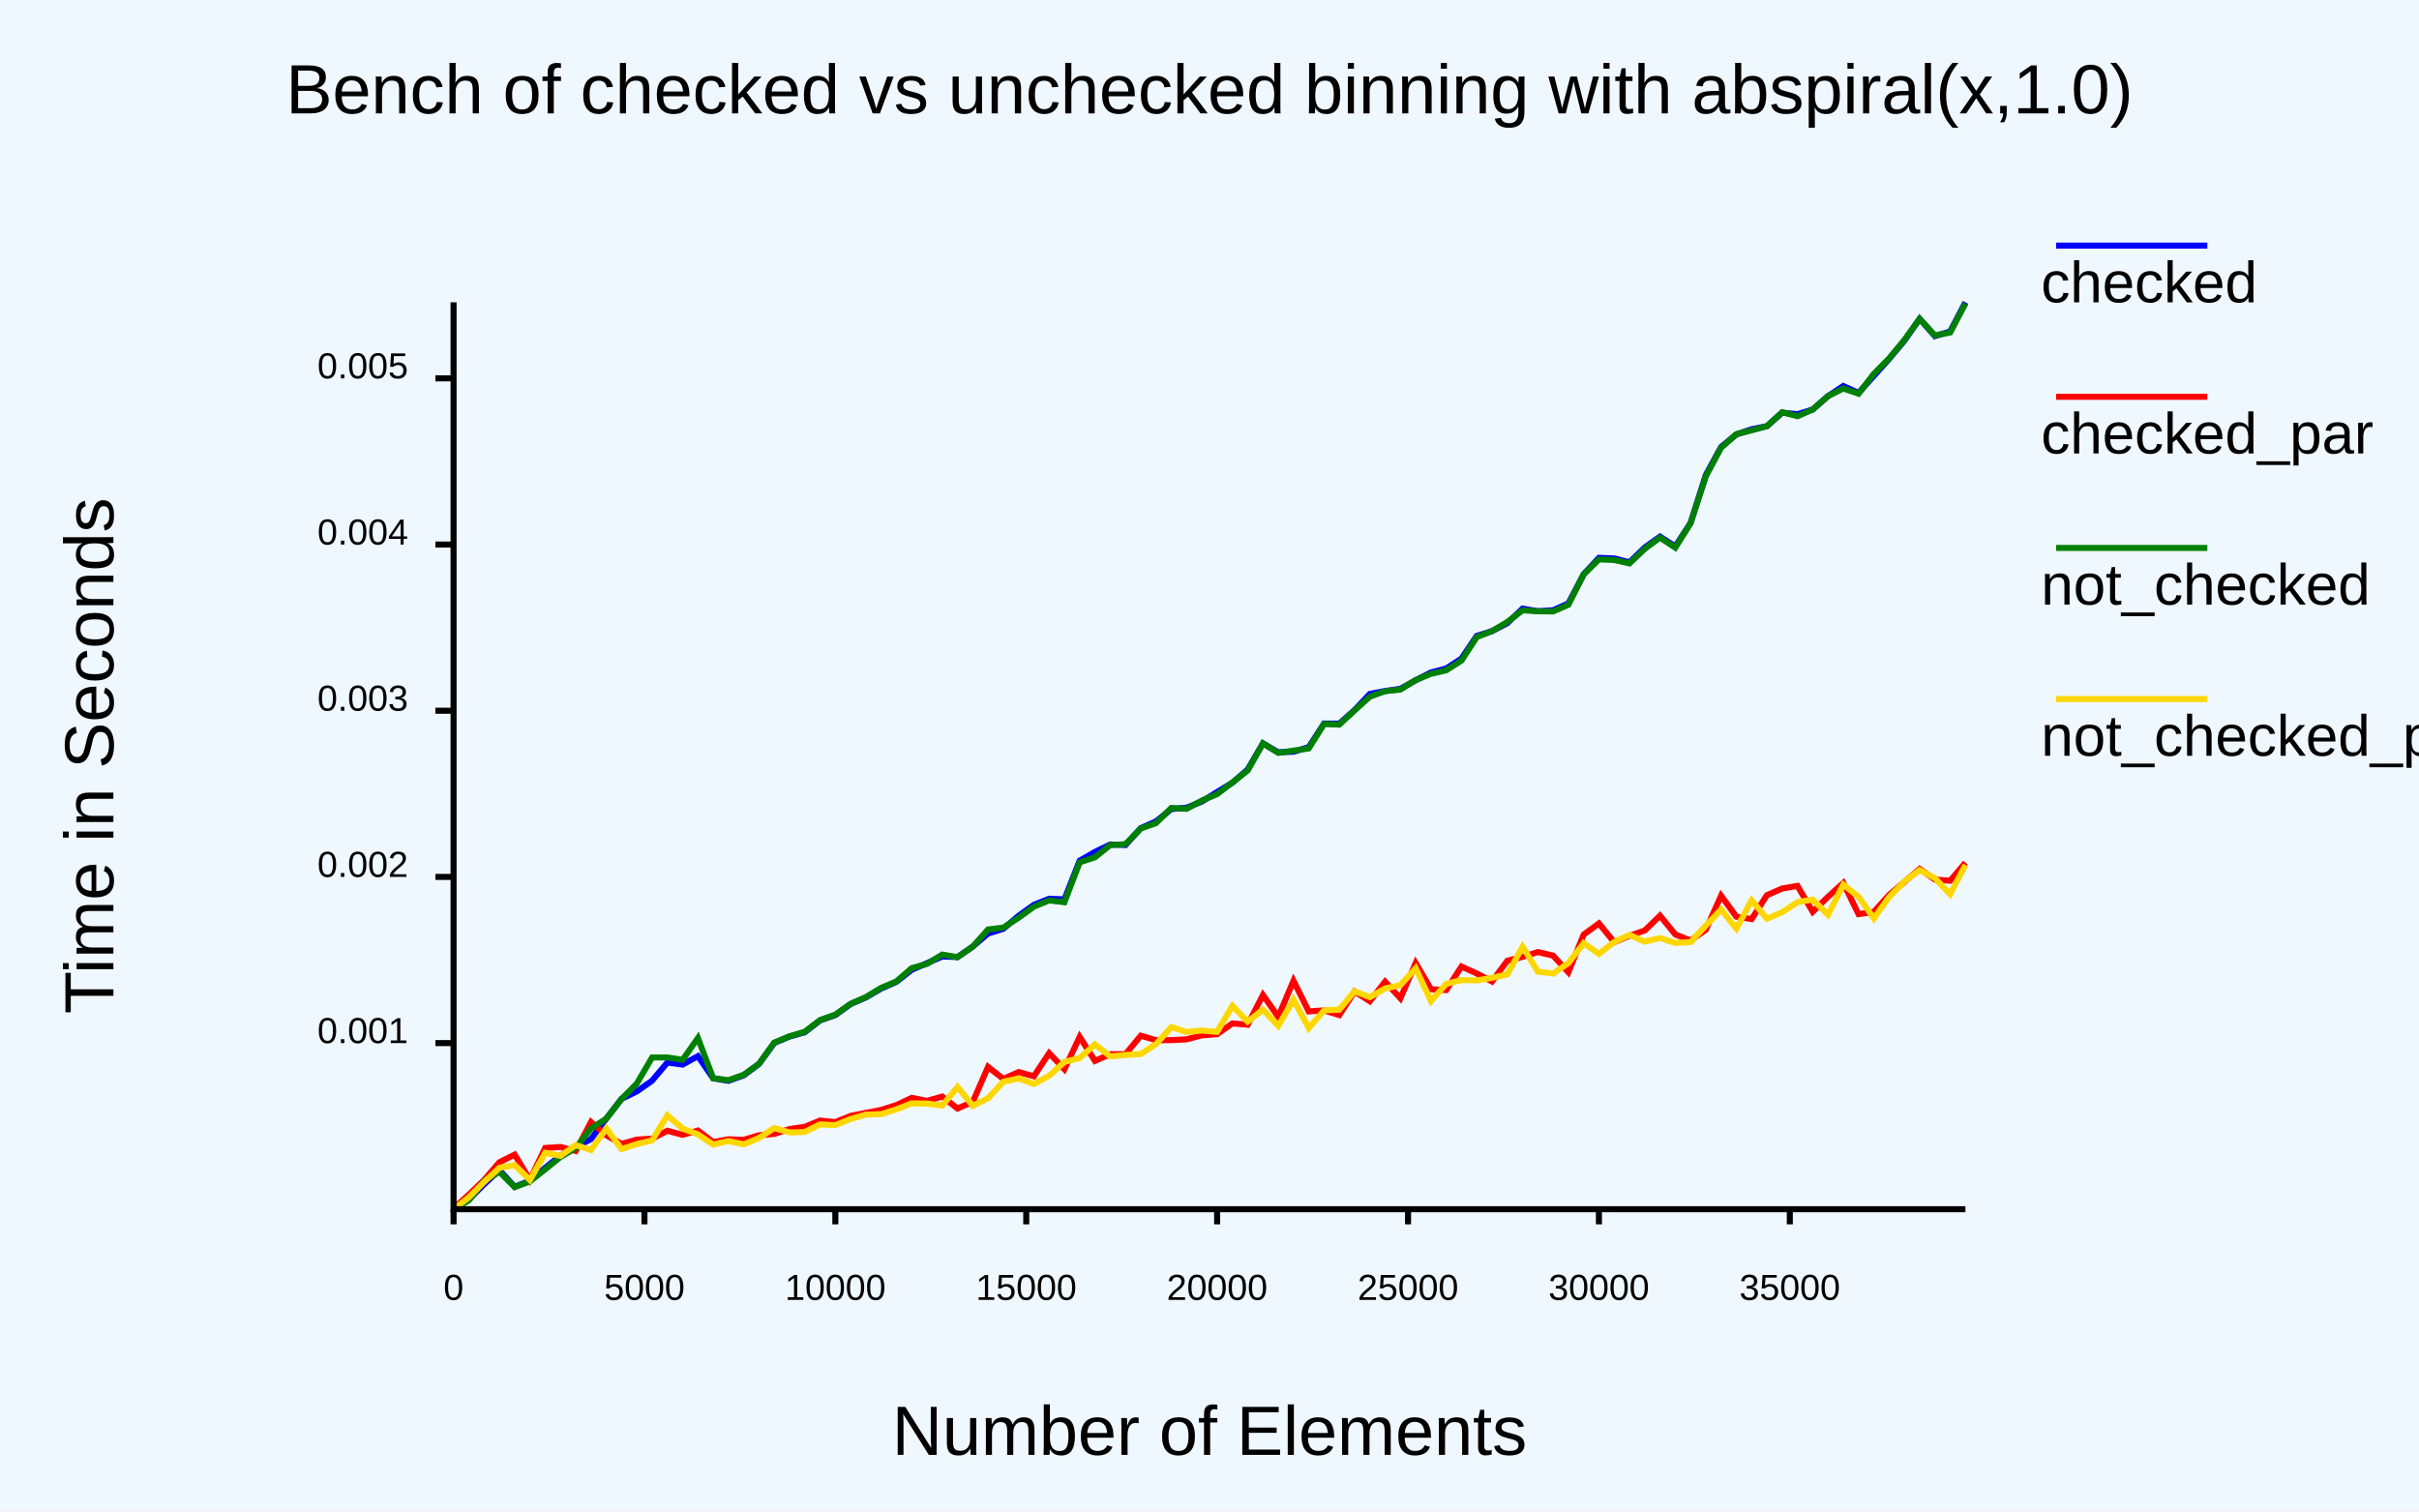
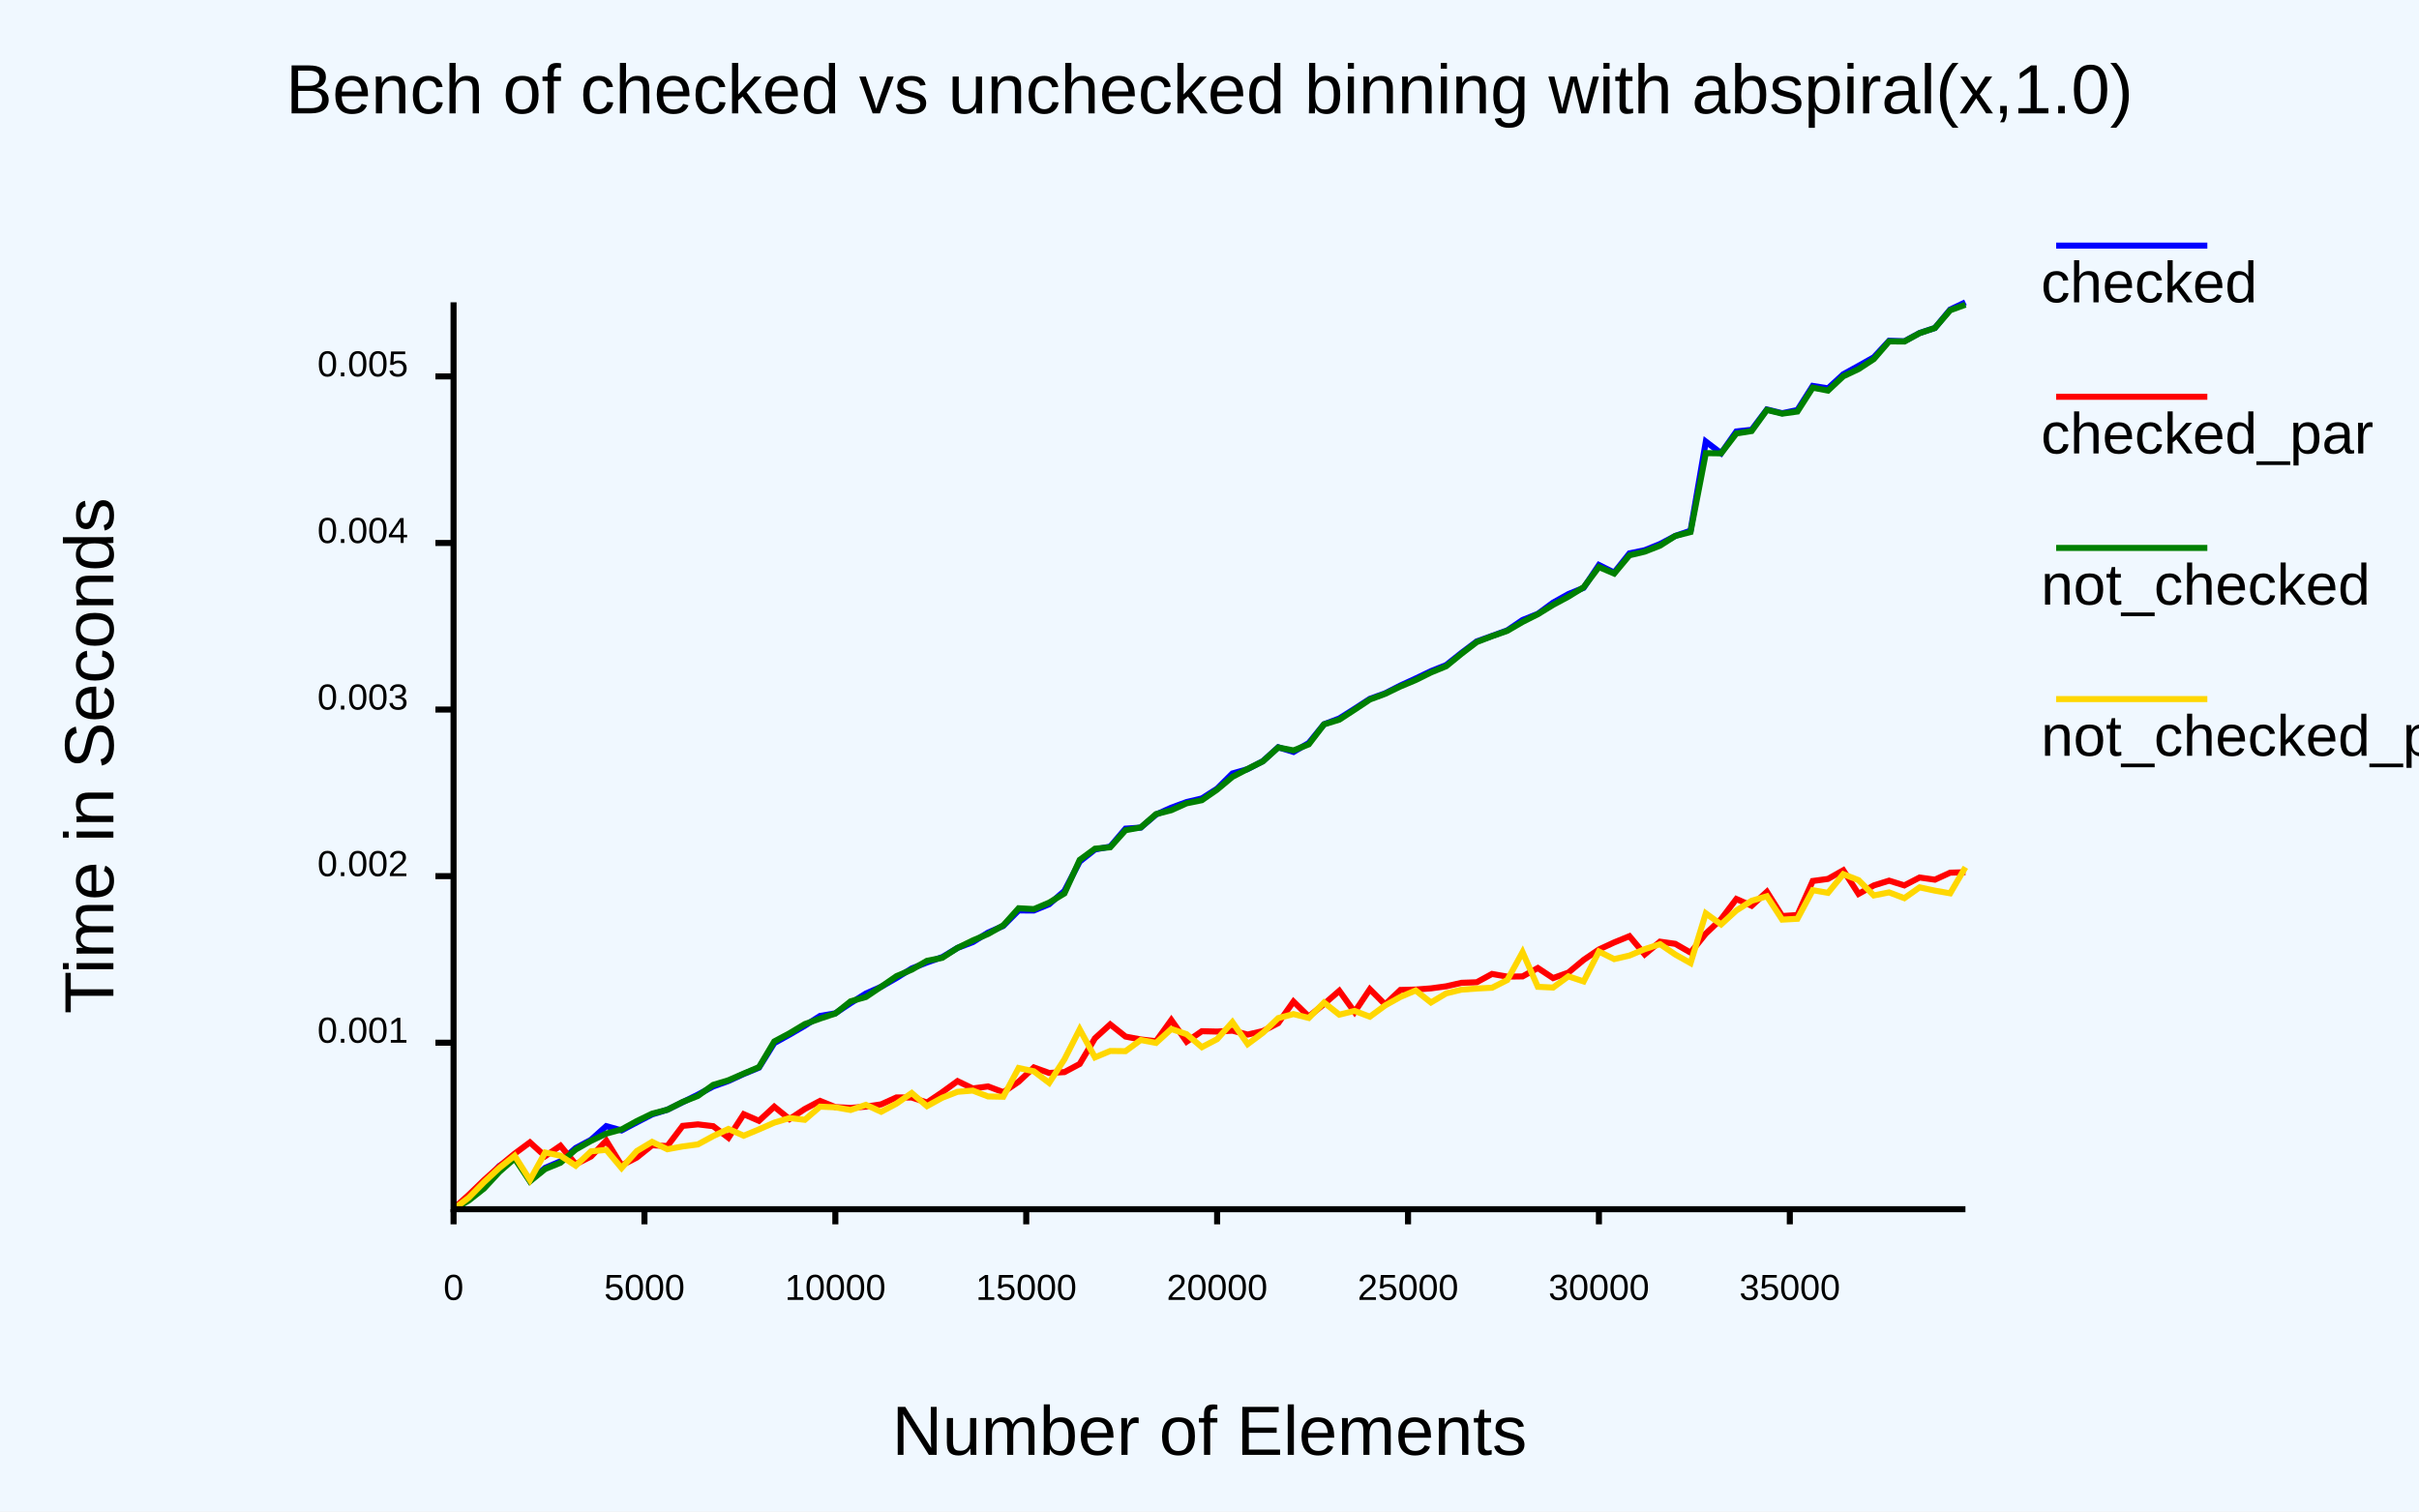
<svg xmlns="http://www.w3.org/2000/svg" class="poloto" width="800" height="500" viewBox="0 0 800 500">
  <style>.poloto {
                    font-family: "Arial";
                    stroke-width:2;
                    }
                    .poloto_text{fill: var(--poloto_fg_color,black);  }
                    .poloto_axis_lines{stroke: var(--poloto_fg_color,black);stoke-width:3;fill:none}
                    .poloto_background{fill: var(--poloto_bg_color,aliceblue); }
                    .poloto0stroke{stroke:  var(--poloto_color0,blue); }
                    .poloto1stroke{stroke:  var(--poloto_color1,red); }
                    .poloto2stroke{stroke:  var(--poloto_color2,green); }
                    .poloto3stroke{stroke:  var(--poloto_color3,gold); }
                    .poloto4stroke{stroke:  var(--poloto_color4,aqua); }
                    .poloto5stroke{stroke:  var(--poloto_color5,brown); }
                    .poloto6stroke{stroke:  var(--poloto_color6,lime); }
                    .poloto7stroke{stroke:  var(--poloto_color7,chocolate); }
                    .poloto0fill{fill:var(--poloto_color0,blue);}
                    .poloto1fill{fill:var(--poloto_color1,red);}
                    .poloto2fill{fill:var(--poloto_color2,green);}
                    .poloto3fill{fill:var(--poloto_color3,gold);}
                    .poloto4fill{fill:var(--poloto_color4,aqua);}
                    .poloto5fill{fill:var(--poloto_color5,brown);}
                    .poloto6fill{fill:var(--poloto_color6,lime);}
                    .poloto7fill{fill:var(--poloto_color7,chocolate);}</style>
  <rect class="poloto_background" fill="white" x="0" y="0" width="800" height="500" />
  <line class="poloto_axis_lines" stroke="black" x1="150" x2="150" y1="400" y2="405" />
  <text class="poloto_text" alignment-baseline="start" text-anchor="middle" x="150" y="430">0</text>
  <line class="poloto_axis_lines" stroke="black" x1="213.131" x2="213.131" y1="400" y2="405" />
  <text class="poloto_text" alignment-baseline="start" text-anchor="middle" x="213.131" y="430">5000</text>
  <line class="poloto_axis_lines" stroke="black" x1="276.263" x2="276.263" y1="400" y2="405" />
  <text class="poloto_text" alignment-baseline="start" text-anchor="middle" x="276.263" y="430">10000</text>
  <line class="poloto_axis_lines" stroke="black" x1="339.394" x2="339.394" y1="400" y2="405" />
  <text class="poloto_text" alignment-baseline="start" text-anchor="middle" x="339.394" y="430">15000</text>
  <line class="poloto_axis_lines" stroke="black" x1="402.525" x2="402.525" y1="400" y2="405" />
  <text class="poloto_text" alignment-baseline="start" text-anchor="middle" x="402.525" y="430">20000</text>
  <line class="poloto_axis_lines" stroke="black" x1="465.657" x2="465.657" y1="400" y2="405" />
  <text class="poloto_text" alignment-baseline="start" text-anchor="middle" x="465.657" y="430">25000</text>
  <line class="poloto_axis_lines" stroke="black" x1="528.788" x2="528.788" y1="400" y2="405" />
  <text class="poloto_text" alignment-baseline="start" text-anchor="middle" x="528.788" y="430">30000</text>
  <line class="poloto_axis_lines" stroke="black" x1="591.919" x2="591.919" y1="400" y2="405" />
  <text class="poloto_text" alignment-baseline="start" text-anchor="middle" x="591.919" y="430">35000</text>
-   <line class="poloto_axis_lines" stroke="black" x1="150" x2="144" y1="345.051" y2="345.051" />
-   <text class="poloto_text" alignment-baseline="middle" text-anchor="end" x="135" y="345.051">0.001</text>
-   <line class="poloto_axis_lines" stroke="black" x1="150" x2="144" y1="290.077" y2="290.077" />
-   <text class="poloto_text" alignment-baseline="middle" text-anchor="end" x="135" y="290.077">0.002</text>
-   <line class="poloto_axis_lines" stroke="black" x1="150" x2="144" y1="235.104" y2="235.104" />
-   <text class="poloto_text" alignment-baseline="middle" text-anchor="end" x="135" y="235.104">0.003</text>
-   <line class="poloto_axis_lines" stroke="black" x1="150" x2="144" y1="180.13" y2="180.13" />
-   <text class="poloto_text" alignment-baseline="middle" text-anchor="end" x="135" y="180.13">0.004</text>
-   <line class="poloto_axis_lines" stroke="black" x1="150" x2="144" y1="125.156" y2="125.156" />
-   <text class="poloto_text" alignment-baseline="middle" text-anchor="end" x="135" y="125.156">0.005</text>
+   <line class="poloto_axis_lines" stroke="black" x1="150" x2="144" y1="344.922" y2="344.922" />
+   <text class="poloto_text" alignment-baseline="middle" text-anchor="end" x="135" y="344.922">0.001</text>
+   <line class="poloto_axis_lines" stroke="black" x1="150" x2="144" y1="289.819" y2="289.819" />
+   <text class="poloto_text" alignment-baseline="middle" text-anchor="end" x="135" y="289.819">0.002</text>
+   <line class="poloto_axis_lines" stroke="black" x1="150" x2="144" y1="234.716" y2="234.716" />
+   <text class="poloto_text" alignment-baseline="middle" text-anchor="end" x="135" y="234.716">0.003</text>
+   <line class="poloto_axis_lines" stroke="black" x1="150" x2="144" y1="179.613" y2="179.613" />
+   <text class="poloto_text" alignment-baseline="middle" text-anchor="end" x="135" y="179.613">0.004</text>
+   <line class="poloto_axis_lines" stroke="black" x1="150" x2="144" y1="124.51" y2="124.51" />
+   <text class="poloto_text" alignment-baseline="middle" text-anchor="end" x="135" y="124.51">0.005</text>
  <text class="poloto_text" alignment-baseline="middle" text-anchor="start" font-size="large" x="675" y="100">checked</text>
  <line class="poloto0stroke" stroke="black" x1="680" x2="730" y1="81.25" y2="81.25" />
-   <polyline class="poloto0stroke" fill="none" stroke="black" points="150,399.957 155.051,396.784 160.101,391.744 165.152,387.042 170.202,392.588 175.253,390.576 180.303,386.308 185.354,382.268 190.404,379.496 195.455,376.783 200.505,370.031 205.556,363.487 210.606,361.039 215.657,357.484 220.707,351.474 225.758,352.152 230.808,349.371 235.859,356.692 240.909,357.53 245.96,355.718 251.01,351.944 256.061,344.995 261.111,342.887 266.162,341.451 271.212,337.543 276.263,335.779 281.313,332.119 286.364,329.954 291.414,327 296.465,324.778 301.515,320.797 306.566,318.608 311.616,316.398 316.667,316.579 321.717,313.113 326.768,308.804 331.818,307.227 336.869,302.927 341.919,299.314 346.97,297.295 352.02,297.51 357.071,284.705 362.121,281.811 367.172,279.357 372.222,279.54 377.273,273.949 382.323,271.707 387.374,267.627 392.424,267.183 397.475,265.137 402.525,261.99 407.576,258.909 412.626,254.545 417.677,245.901 422.727,248.842 427.778,248.664 432.828,247.138 437.879,239.342 442.929,239.369 447.98,234.876 453.03,229.546 458.081,228.58 463.131,227.853 468.182,225.017 473.232,222.444 478.283,221.131 483.333,217.854 488.384,210.352 493.434,208.765 498.485,206.155 503.535,201.327 508.586,202.191 513.636,201.86 518.687,199.602 523.737,189.962 528.788,184.534 533.838,184.721 538.889,186.014 543.939,181.105 548.99,177.504 554.04,180.762 559.091,173.01 564.141,157.135 569.192,147.85 574.242,143.698 579.293,141.983 584.343,140.981 589.394,136.5 594.444,137.023 599.495,135.446 604.545,131.041 609.596,127.692 614.646,129.975 619.697,124.353 624.747,118.741 629.798,112.713 634.848,105.47 639.899,111.182 644.949,109.643 650,100 " />
+   <polyline class="poloto0stroke" fill="none" stroke="black" points="150,399.936 155.051,396.816 160.101,391.385 165.152,385.708 170.202,382.786 175.253,390.629 180.303,386.312 185.354,384.158 190.404,379.749 195.455,377.044 200.505,372.518 205.556,373.932 210.606,371.261 215.657,368.646 220.707,367.077 225.758,364.601 230.808,362.089 235.859,359.393 240.909,357.581 245.96,355.256 251.01,353.178 256.061,345.054 261.111,342.246 266.162,339.301 271.212,336.065 276.263,335.193 281.313,331.824 286.364,328.655 291.414,326.418 296.465,323.521 301.515,320.372 306.566,318.37 311.616,316.601 316.667,313.56 321.717,311.648 326.768,308.503 331.818,306.266 336.869,301.173 341.919,301.181 346.97,299.121 352.02,294.709 357.071,285.01 362.121,281.012 367.172,280.05 372.222,274.113 377.273,273.76 382.323,269.439 387.374,267.172 392.424,265.315 397.475,264.111 402.525,260.893 407.576,255.864 412.626,254.416 417.677,251.771 422.727,247.188 427.778,248.735 432.828,245.783 437.879,239.567 442.929,237.659 447.98,234.464 453.03,231.178 458.081,229.348 463.131,226.768 468.182,224.444 473.232,222.021 478.283,219.986 483.333,215.973 488.384,212.175 493.434,210.363 498.485,208.514 503.535,205.086 508.586,203.058 513.636,199.344 518.687,196.517 523.737,194.447 528.788,186.896 533.838,189.406 538.889,183.054 543.939,182.002 548.99,179.958 554.04,177.277 559.091,175.55 564.141,146.071 569.192,149.917 574.242,142.722 579.293,142.177 584.343,135.452 589.394,136.694 594.444,135.628 599.495,127.656 604.545,128.473 609.596,123.813 614.646,121.027 619.697,118.184 624.747,112.728 629.798,112.891 634.848,110.155 639.899,108.49 644.949,102.396 650,100 " />
  <text class="poloto_text" alignment-baseline="middle" text-anchor="start" font-size="large" x="675" y="150">checked_par</text>
  <line class="poloto1stroke" stroke="black" x1="680" x2="730" y1="131.25" y2="131.25" />
-   <polyline class="poloto1stroke" fill="none" stroke="black" points="150,399.741 155.051,395.178 160.101,390.344 165.152,384.474 170.202,381.944 175.253,390.277 180.303,379.74 185.354,379.42 190.404,380.746 195.455,371.157 200.505,375.556 205.556,378.394 210.606,376.969 215.657,376.662 220.707,374.06 225.758,375.395 230.808,373.972 235.859,377.788 240.909,376.864 245.96,377.056 251.01,375.531 256.061,375.09 261.111,373.481 266.162,372.738 271.212,370.679 276.263,371.179 281.313,369.128 286.364,368.125 291.414,367.152 296.465,365.549 301.515,363.167 306.566,364.159 311.616,362.74 316.667,366.682 321.717,364.489 326.768,352.915 331.818,356.902 336.869,354.628 341.919,356.022 346.97,348.378 352.02,353.685 357.071,342.991 362.121,350.947 367.172,348.718 372.222,348.711 377.273,342.605 382.323,344.086 387.374,344.07 392.424,343.807 397.475,342.484 402.525,342.106 407.576,338.532 412.626,338.972 417.677,329.132 422.727,336.352 427.778,324.427 432.828,334.57 437.879,334.226 442.929,335.772 447.98,327.982 453.03,331.201 458.081,324.726 463.131,330.229 468.182,318.567 473.232,327.224 478.283,327.511 483.333,319.74 488.384,322.023 493.434,324.673 498.485,317.81 503.535,316.519 508.586,314.93 513.636,316.119 518.687,321.625 523.737,309.164 528.788,305.467 533.838,311.656 538.889,309.556 543.939,307.804 548.99,302.9 554.04,309.102 559.091,311.119 564.141,307.557 569.192,296.297 574.242,303.233 579.293,304.024 584.343,296.13 589.394,293.914 594.444,293.05 599.495,301.619 604.545,296.656 609.596,292.075 614.646,302.386 619.697,301.661 624.747,296.042 629.798,291.748 634.848,287.445 639.899,290.961 644.949,291.339 650,285.376 " />
+   <polyline class="poloto1stroke" fill="none" stroke="black" points="150,399.774 155.051,395.239 160.101,390.35 165.152,385.793 170.202,381.626 175.253,377.889 180.303,382.455 185.354,379.009 190.404,385.126 195.455,382.559 200.505,377.313 205.556,385.504 210.606,382.9 215.657,378.839 220.707,379.109 225.758,372.435 230.808,371.931 235.859,372.529 240.909,376.372 245.96,368.573 251.01,370.759 256.061,366.089 261.111,370.184 266.162,366.848 271.212,364.179 276.263,366.218 281.313,366.494 286.364,366.063 291.414,365.313 296.465,363.028 301.515,363.051 306.566,364.705 311.616,361.294 316.667,357.631 321.717,360.052 326.768,359.387 331.818,361.285 336.869,357.84 341.919,353.11 346.97,354.929 352.02,354.643 357.071,351.958 362.121,343.461 367.172,338.862 372.222,342.885 377.273,343.853 382.323,344.429 387.374,337.412 392.424,344.577 397.475,341.115 402.525,341.235 407.576,340.938 412.626,342.227 417.677,341.056 422.727,338.448 427.778,331.311 432.828,336.267 437.879,332.137 442.929,327.75 447.98,334.775 453.03,327.221 458.081,332.271 463.131,327.47 468.182,327.339 473.232,326.946 478.283,326.264 483.333,325.107 488.384,324.925 493.434,322.172 498.485,323.063 503.535,322.986 508.586,320.213 513.636,323.543 518.687,321.723 523.737,317.529 528.788,314.082 533.838,311.749 538.889,309.684 543.939,315.708 548.99,311.5 554.04,312.213 559.091,315.125 564.141,308.831 569.192,304.038 574.242,297.381 579.293,299.612 584.343,295.003 589.394,303.017 594.444,302.684 599.495,291.427 604.545,290.741 609.596,287.883 614.646,295.696 619.697,292.894 624.747,291.317 629.798,292.883 634.848,290.276 639.899,290.991 644.949,288.678 650,288.53 " />
  <text class="poloto_text" alignment-baseline="middle" text-anchor="start" font-size="large" x="675" y="200">not_checked</text>
  <line class="poloto2stroke" stroke="black" x1="680" x2="730" y1="181.25" y2="181.25" />
-   <polyline class="poloto2stroke" fill="none" stroke="black" points="150,399.998 155.051,397.066 160.101,390.681 165.152,387.607 170.202,392.674 175.253,390.784 180.303,386.801 185.354,382.705 190.404,379.765 195.455,373.259 200.505,370.059 205.556,363.523 210.606,358.43 215.657,349.815 220.707,349.808 225.758,350.585 230.808,343.367 235.859,356.679 240.909,357.317 245.96,355.513 251.01,351.906 256.061,344.9 261.111,342.789 266.162,341.302 271.212,337.418 276.263,335.626 281.313,332.063 286.364,329.831 291.414,326.773 296.465,324.644 301.515,320.241 306.566,318.841 311.616,315.763 316.667,316.65 321.717,313.122 326.768,307.462 331.818,306.849 336.869,303.577 341.919,299.925 346.97,297.848 352.02,298.454 357.071,285.255 362.121,283.576 367.172,279.55 372.222,279.236 377.273,274.044 382.323,272.27 387.374,267.258 392.424,267.562 397.475,264.815 402.525,262.696 407.576,258.819 412.626,254.874 417.677,245.888 422.727,249.045 427.778,248.305 432.828,247.568 437.879,239.493 442.929,239.686 447.98,234.995 453.03,230.462 458.081,228.618 463.131,228.105 468.182,224.964 473.232,222.898 478.283,221.734 483.333,218.501 488.384,210.745 493.434,208.751 498.485,205.747 503.535,201.879 508.586,202.211 513.636,202.26 518.687,200.059 523.737,190.011 528.788,185.047 533.838,185.234 538.889,186.373 543.939,181.558 548.99,177.832 554.04,181.167 559.091,173.078 564.141,157.54 569.192,148.099 574.242,143.62 579.293,142.349 584.343,140.97 589.394,136.361 594.444,137.678 599.495,135.47 604.545,131.012 609.596,128.506 614.646,130.23 619.697,123.676 624.747,118.571 629.798,112.471 634.848,105.486 639.899,110.941 644.949,109.982 650,100.421 " />
+   <polyline class="poloto2stroke" fill="none" stroke="black" points="150,400 155.051,397.104 160.101,393.12 165.152,387.651 170.202,383.213 175.253,390.767 180.303,386.695 185.354,384.633 190.404,380.255 195.455,377.389 200.505,374.985 205.556,373.612 210.606,370.834 215.657,368.398 220.707,367.095 225.758,364.52 230.808,362.522 235.859,358.87 240.909,357.335 245.96,355.13 251.01,352.994 256.061,344.504 261.111,341.795 266.162,338.762 271.212,336.938 276.263,335.257 281.313,331.232 286.364,329.801 291.414,326.405 296.465,322.907 301.515,320.768 306.566,317.825 311.616,316.841 316.667,313.56 321.717,311.091 326.768,308.952 331.818,306.08 336.869,300.445 341.919,300.724 346.97,298.579 352.02,295.544 357.071,284.439 362.121,280.74 367.172,280.276 372.222,274.63 377.273,273.704 382.323,269.31 387.374,268.006 392.424,265.736 397.475,264.705 402.525,261.2 407.576,256.982 412.626,254.349 417.677,251.833 422.727,247.267 427.778,248.231 432.828,246.227 437.879,239.612 442.929,238.063 447.98,234.763 453.03,231.395 458.081,229.509 463.131,227.084 468.182,224.963 473.232,222.453 478.283,220.381 483.333,216.261 488.384,212.388 493.434,210.442 498.485,208.669 503.535,205.734 508.586,203.177 513.636,200.085 518.687,197.369 523.737,194.262 528.788,187.571 533.838,189.729 538.889,183.689 543.939,182.483 548.99,180.504 554.04,177.284 559.091,175.995 564.141,149.895 569.192,149.962 574.242,143.386 579.293,142.585 584.343,135.599 589.394,136.833 594.444,136.132 599.495,128.237 604.545,129.213 609.596,124.473 614.646,122.092 619.697,118.783 624.747,112.933 629.798,112.972 634.848,110.194 639.899,108.502 644.949,102.639 650,100.795 " />
  <text class="poloto_text" alignment-baseline="middle" text-anchor="start" font-size="large" x="675" y="250">not_checked_par</text>
  <line class="poloto3stroke" stroke="black" x1="680" x2="730" y1="231.25" y2="231.25" />
-   <polyline class="poloto3stroke" fill="none" stroke="black" points="150,400 155.051,396.063 160.101,390.987 165.152,386.301 170.202,385.403 175.253,390.346 180.303,381.322 185.354,382.357 190.404,378.799 195.455,380.433 200.505,373.277 205.556,380.1 210.606,378.455 215.657,377.234 220.707,368.968 225.758,373.334 230.808,375.242 235.859,378.631 240.909,377.457 245.96,378.545 251.01,376.451 256.061,373.149 261.111,374.601 266.162,374.438 271.212,371.926 276.263,372.185 281.313,370.151 286.364,368.712 291.414,368.555 296.465,366.963 301.515,364.98 306.566,365.06 311.616,365.7 316.667,359.567 321.717,365.777 326.768,363.269 331.818,357.828 336.869,356.73 341.919,358.586 346.97,355.841 352.02,351.28 357.071,349.999 362.121,345.472 367.172,349.459 372.222,348.975 377.273,348.667 382.323,345.377 387.374,339.752 392.424,341.39 397.475,340.898 402.525,341.328 407.576,332.725 412.626,337.96 417.677,333.954 422.727,339.375 427.778,330.686 432.828,340.08 437.879,334.239 442.929,333.979 447.98,327.919 453.03,329.85 458.081,326.957 463.131,325.879 468.182,320.294 473.232,331.149 478.283,325.456 483.333,324.189 488.384,324.315 493.434,323.469 498.485,322.33 503.535,313.181 508.586,321.412 513.636,322.042 518.687,318.582 523.737,312.012 528.788,315.52 533.838,311.614 538.889,309.271 543.939,311.491 548.99,310.311 554.04,311.928 559.091,311.658 564.141,306.157 569.192,300.898 574.242,307.164 579.293,297.833 584.343,303.888 589.394,301.781 594.444,298.428 599.495,297.568 604.545,302.607 609.596,292.636 614.646,296.648 619.697,303.797 624.747,296.733 629.798,291.613 634.848,287.792 639.899,290.517 644.949,295.798 650,286.135 " />
+   <polyline class="poloto3stroke" fill="none" stroke="black" points="150,399.999 155.051,396.17 160.101,391.03 165.152,386.335 170.202,382.325 175.253,390.347 180.303,381.243 185.354,382.294 190.404,385.603 195.455,380.855 200.505,380.36 205.556,386.37 210.606,380.758 215.657,377.731 220.707,380.161 225.758,379.238 230.808,378.56 235.859,375.817 240.909,373.449 245.96,375.686 251.01,373.585 256.061,371.361 261.111,369.846 266.162,370.422 271.212,366.07 276.263,366.298 281.313,367.179 286.364,365.474 291.414,367.768 296.465,365.087 301.515,361.563 306.566,365.9 311.616,363.13 316.667,361.16 321.717,360.758 326.768,362.699 331.818,362.795 336.869,353.293 341.919,354.387 346.97,358.21 352.02,350.42 357.071,340.493 362.121,349.77 367.172,347.656 372.222,347.714 377.273,344.029 382.323,344.985 387.374,340.396 392.424,342.104 397.475,346.392 402.525,343.746 407.576,338.112 412.626,345.385 417.677,341.626 422.727,336.784 427.778,335.45 432.828,336.731 437.879,331.641 442.929,335.645 447.98,334.403 453.03,336.314 458.081,332.602 463.131,329.778 468.182,327.643 473.232,331.615 478.283,328.605 483.333,327.37 488.384,326.996 493.434,326.74 498.485,324.184 503.535,314.97 508.586,326.427 513.636,326.671 518.687,322.969 523.737,324.646 528.788,314.76 533.838,317.26 538.889,316.092 543.939,313.965 548.99,312.319 554.04,315.746 559.091,318.586 564.141,302.13 569.192,305.789 574.242,301.186 579.293,297.974 584.343,296.474 589.394,304.207 594.444,303.927 599.495,294.464 604.545,295.344 609.596,289.172 614.646,291.137 619.697,296.207 624.747,295.196 629.798,297.104 634.848,293.534 639.899,294.617 644.949,295.503 650,286.889 " />
  <text class="poloto_text" alignment-baseline="start" text-anchor="middle" font-size="x-large" x="400" y="37.5">Bench of checked vs unchecked binning with abspiral(x,1.0)</text>
  <text class="poloto_text" alignment-baseline="start" text-anchor="middle" font-size="x-large" x="400" y="481.25">Number of Elements</text>
  <text class="poloto_text" alignment-baseline="start" text-anchor="middle" font-size="x-large" transform="rotate(-90,37.5,250)" x="37.5" y="250">Time in Seconds</text>
  <path stroke="black" fill="none" class="poloto_axis_lines" d=" M 150 100 L 150 400 L 650 400" />
</svg>
